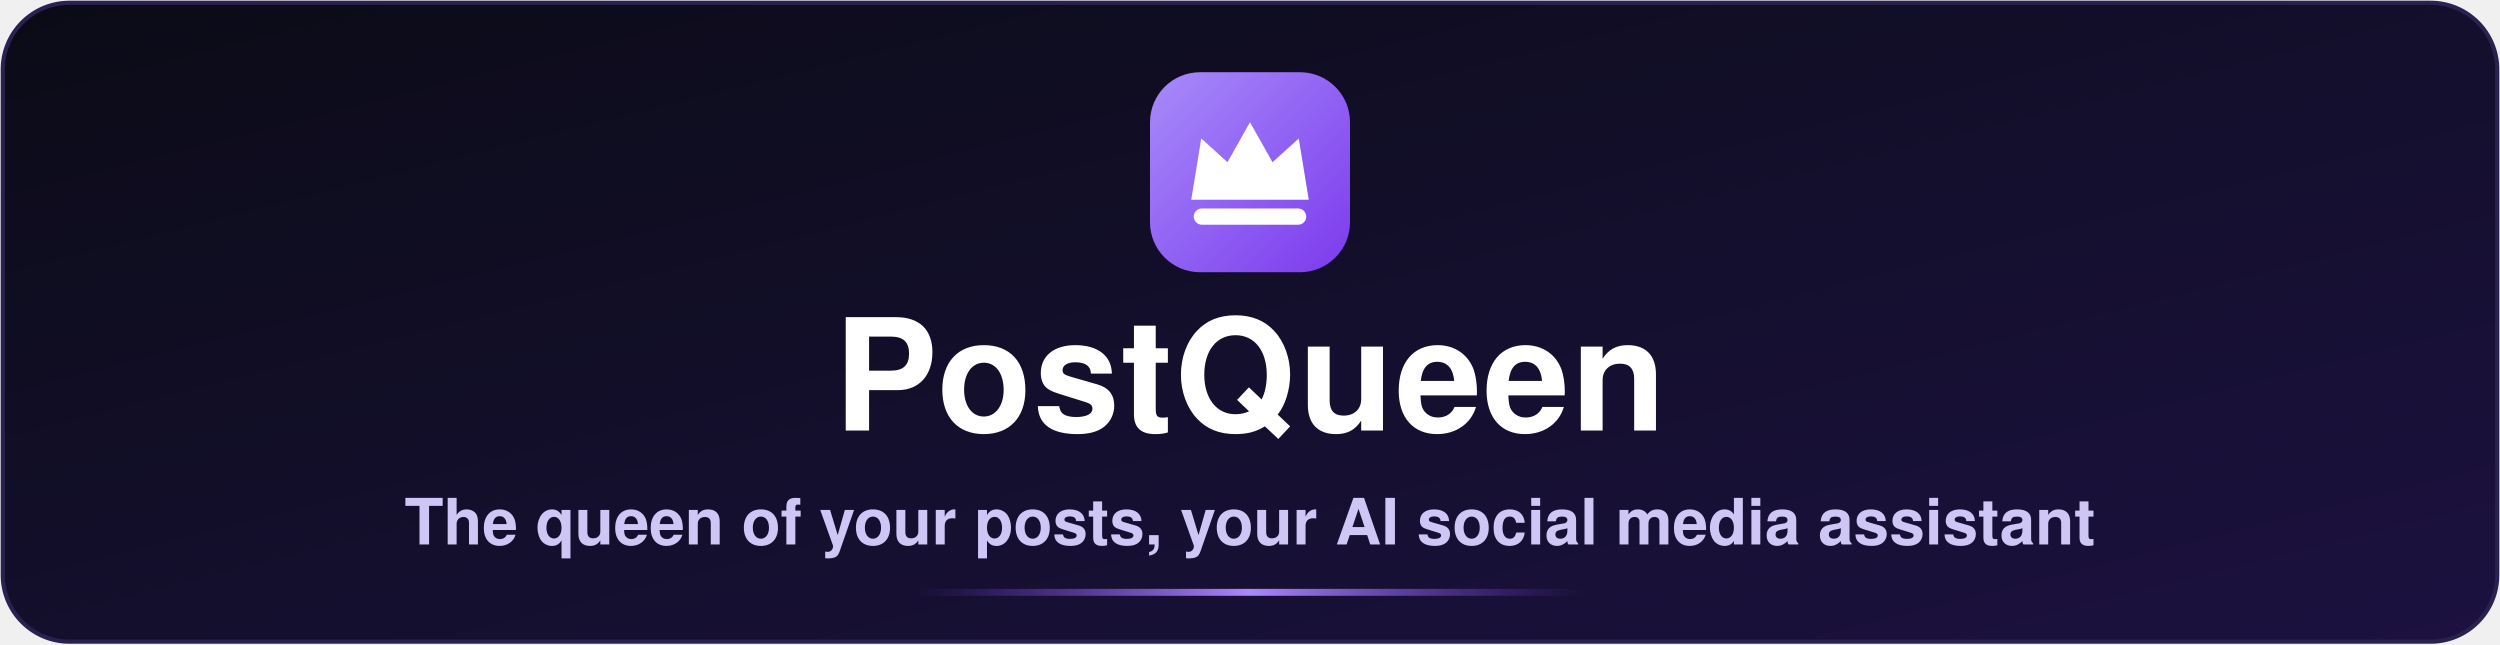
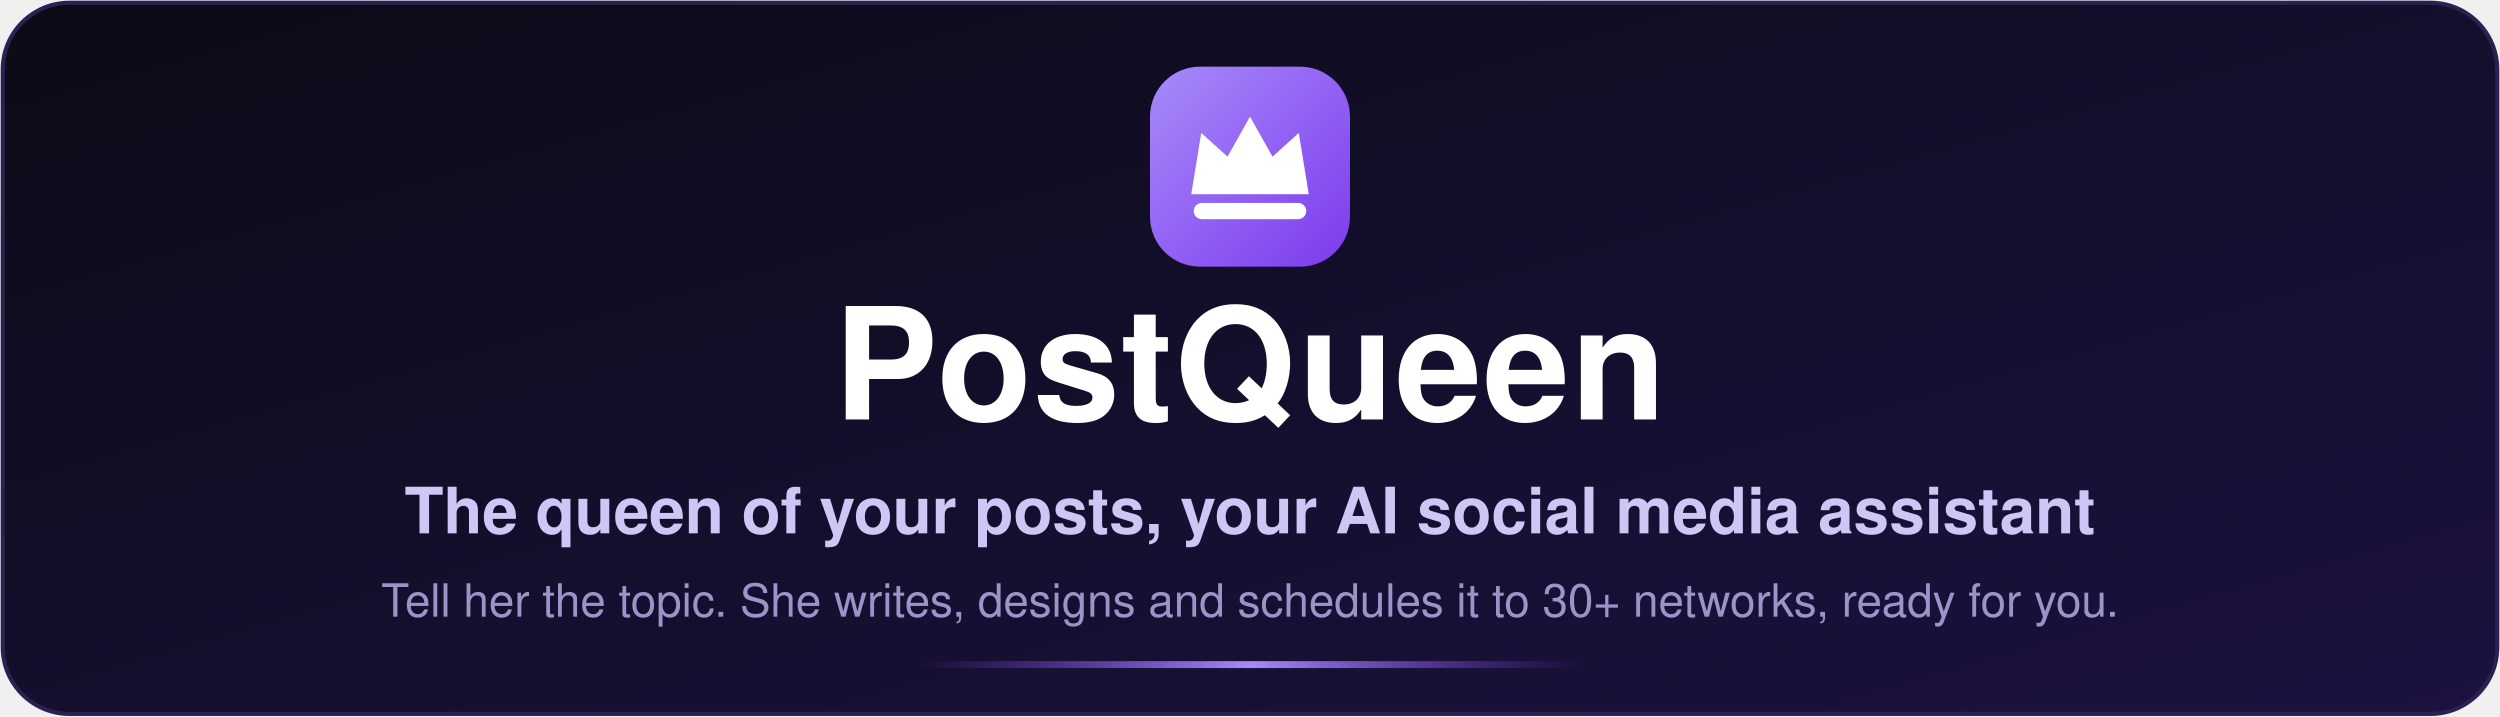
- <svg xmlns="http://www.w3.org/2000/svg" width="900" height="232" viewBox="0 0 900 232" role="img" aria-label="PostQueen, the queen of your posts, your AI social media assistant">
+ <svg xmlns="http://www.w3.org/2000/svg" width="900" height="258" viewBox="0 0 900 258" role="img" aria-label="PostQueen, the queen of your posts, your AI social media assistant">
  <defs>
    <linearGradient id="bg" x1="0" y1="0" x2="1" y2="1">
      <stop offset="0" stop-color="#0b0b16" />
      <stop offset="0.55" stop-color="#140f2e" />
      <stop offset="1" stop-color="#1c1140" />
    </linearGradient>
    <linearGradient id="ring" x1="0" y1="0" x2="1" y2="1">
      <stop offset="0" stop-color="#a78bfa" />
      <stop offset="1" stop-color="#7c3aed" />
    </linearGradient>
    <linearGradient id="crownline" x1="0" y1="0" x2="1" y2="0">
      <stop offset="0" stop-color="#7c3aed" stop-opacity="0" />
      <stop offset="0.5" stop-color="#a78bfa" />
      <stop offset="1" stop-color="#7c3aed" stop-opacity="0" />
    </linearGradient>
  </defs>
-   <rect x="1" y="1" width="898" height="230" rx="24" fill="url(#bg)" stroke="#2a2150" stroke-width="1.5" />
-   <g transform="translate(414,26) scale(2.25)">
+   <rect x="1" y="1" width="898" height="256" rx="24" fill="url(#bg)" stroke="#2a2150" stroke-width="1.5" />
+   <g transform="translate(414,24) scale(2.25)">
    <rect width="32" height="32" rx="8" fill="url(#ring)" />
    <path d="M6.6 20.4 L8.2 10.6 L12.4 14.4 L16 8 L19.6 14.4 L23.8 10.6 L25.4 20.4 Z" fill="#ffffff" />
    <rect x="7" y="21.8" width="18" height="2.6" rx="1.3" fill="#ffffff" />
  </g>
-   <text x="450" y="155" text-anchor="middle" font-family="'Segoe UI',Helvetica,Arial,sans-serif" font-size="56" font-weight="800" fill="#ffffff" letter-spacing="0.5">PostQueen</text>
-   <text x="450" y="196" text-anchor="middle" font-family="'Segoe UI',Helvetica,Arial,sans-serif" font-size="23" font-weight="600" fill="#cec7f5">The queen of your posts, your AI social media assistant</text>
-   <rect x="330" y="212" width="240" height="2.5" rx="1.25" fill="url(#crownline)" />
+   <text x="450" y="151" text-anchor="middle" font-family="'Segoe UI',Helvetica,Arial,sans-serif" font-size="56" font-weight="800" fill="#ffffff" letter-spacing="0.5">PostQueen</text>
+   <text x="450" y="192" text-anchor="middle" font-family="'Segoe UI',Helvetica,Arial,sans-serif" font-size="23" font-weight="600" fill="#cec7f5">The queen of your posts, your AI social media assistant</text>
+   <text x="450" y="222" text-anchor="middle" font-family="'Segoe UI',Helvetica,Arial,sans-serif" font-size="16.5" font-weight="400" fill="#9c94c9">Tell her the topic. She writes, designs and schedules it to 30+ networks, ready for you.</text>
+   <rect x="330" y="238" width="240" height="2.5" rx="1.25" fill="url(#crownline)" />
</svg>
